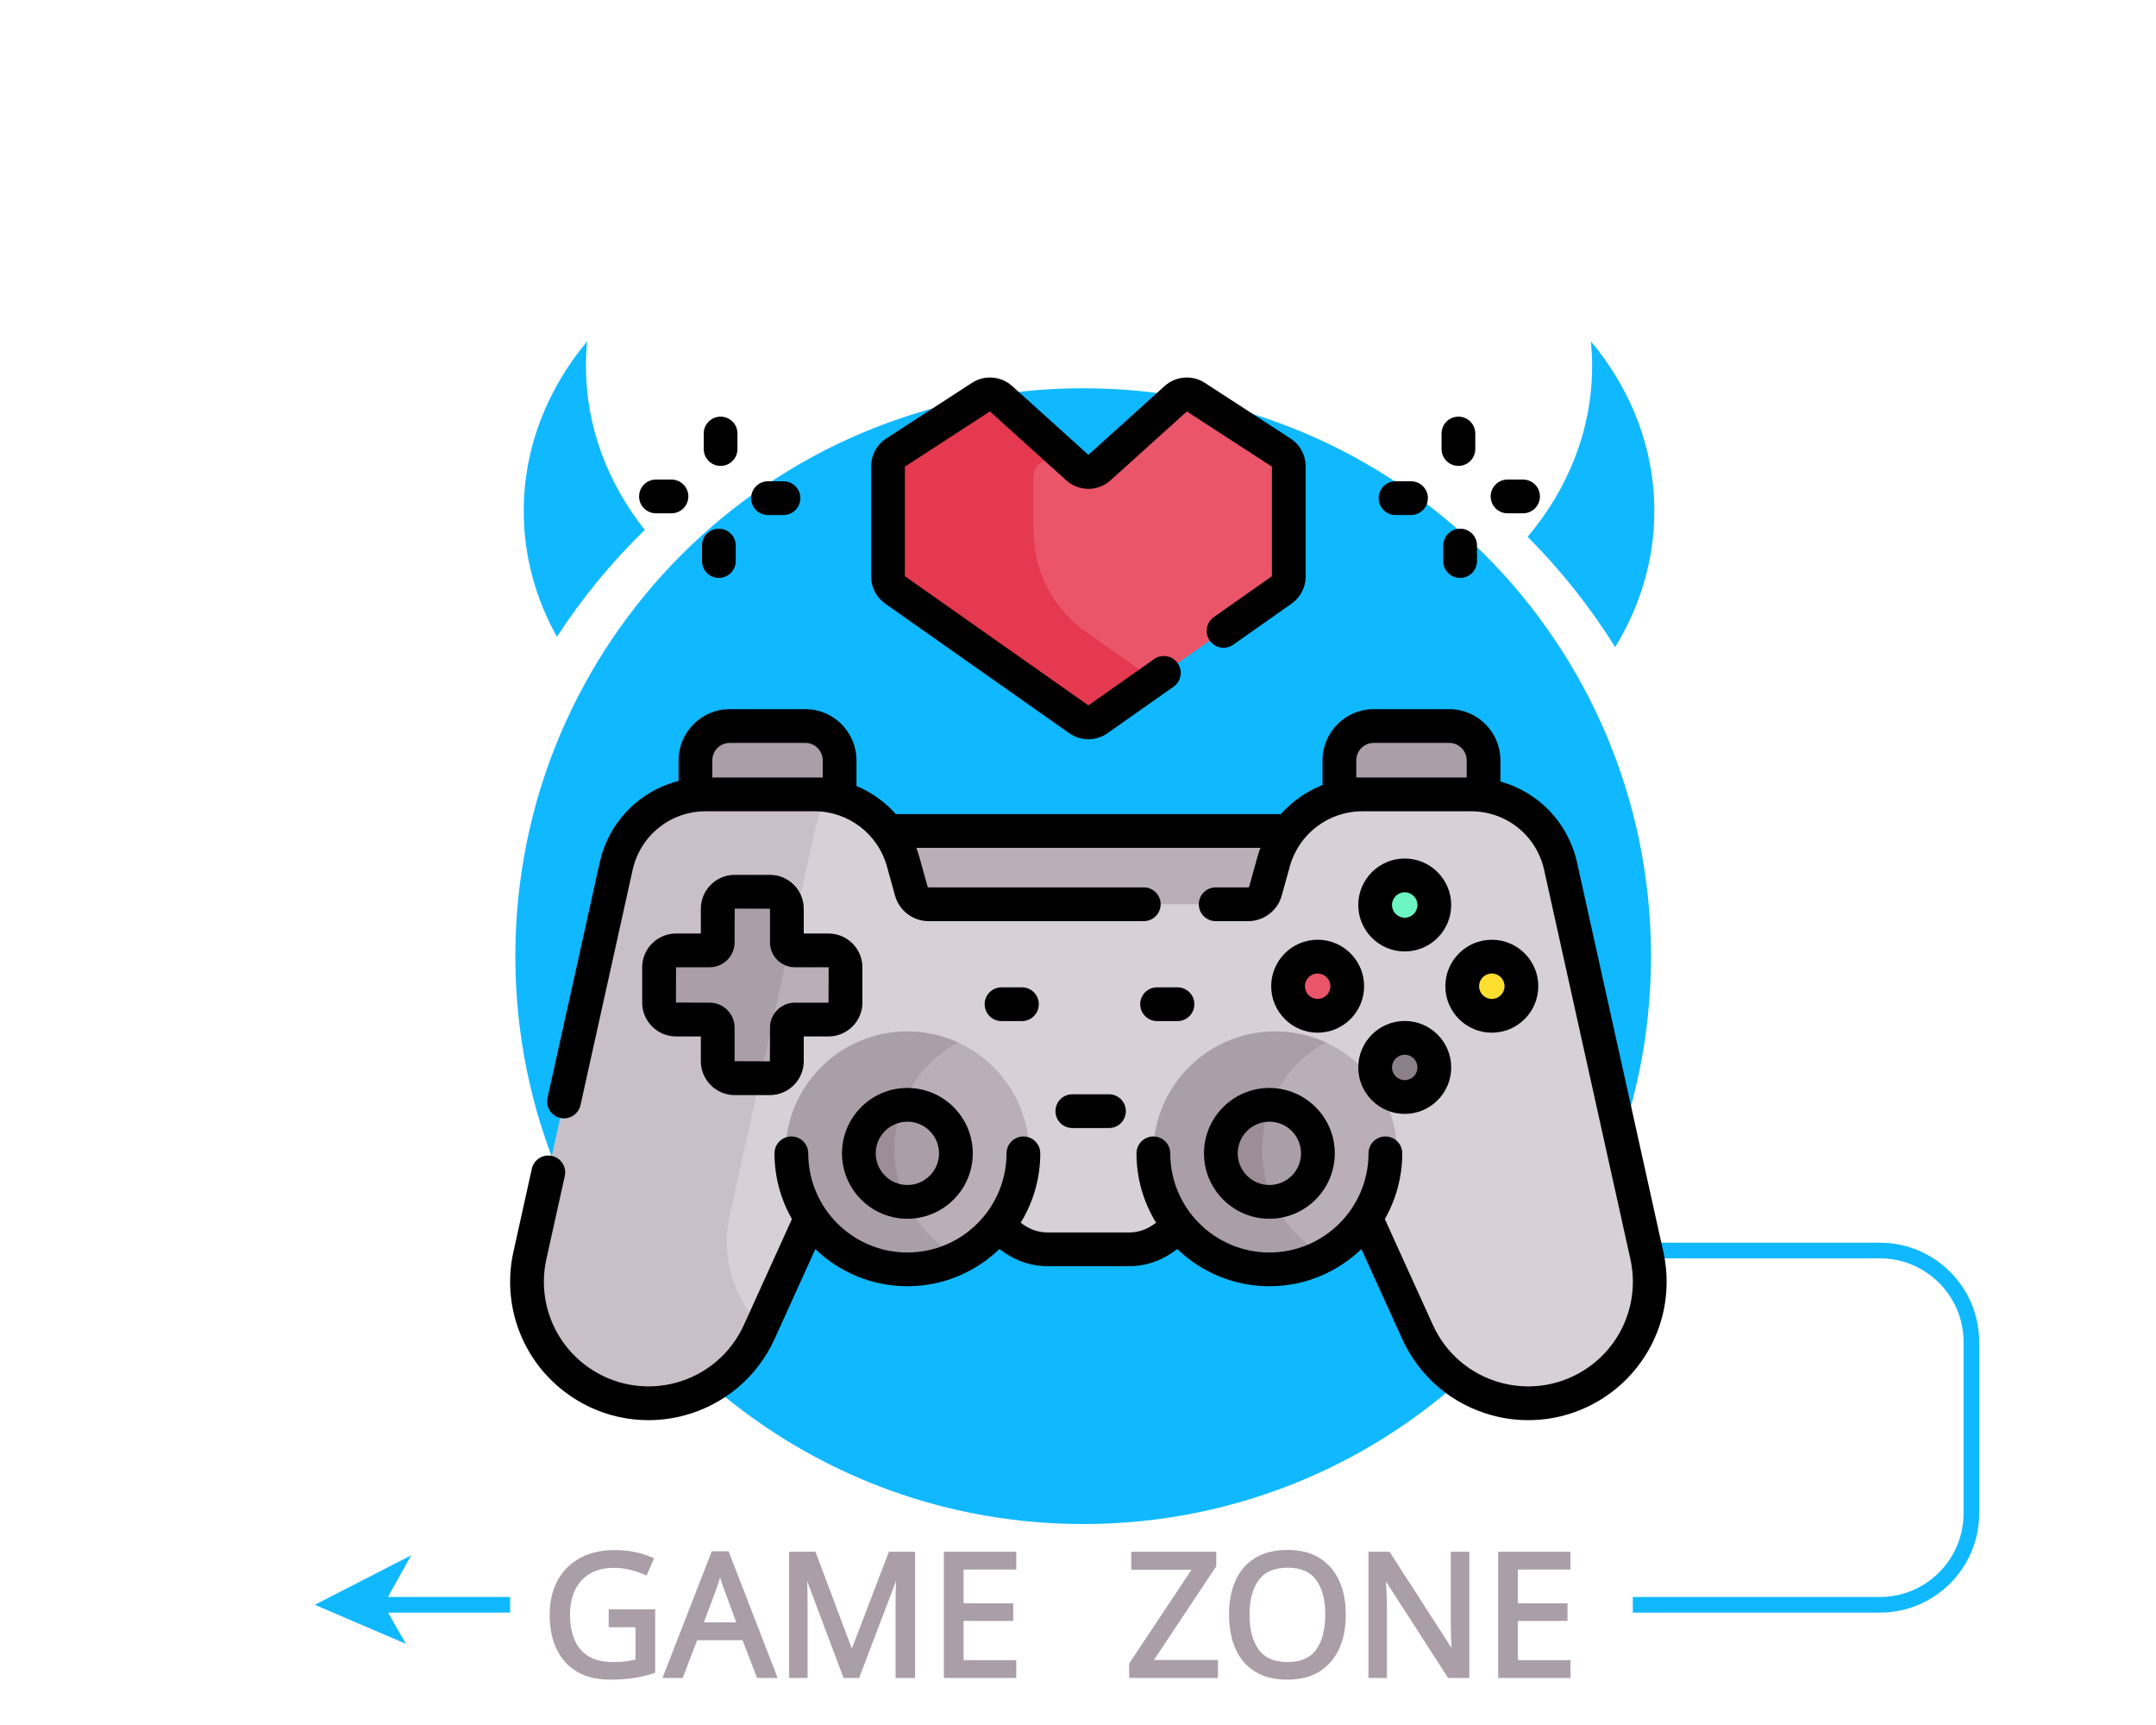
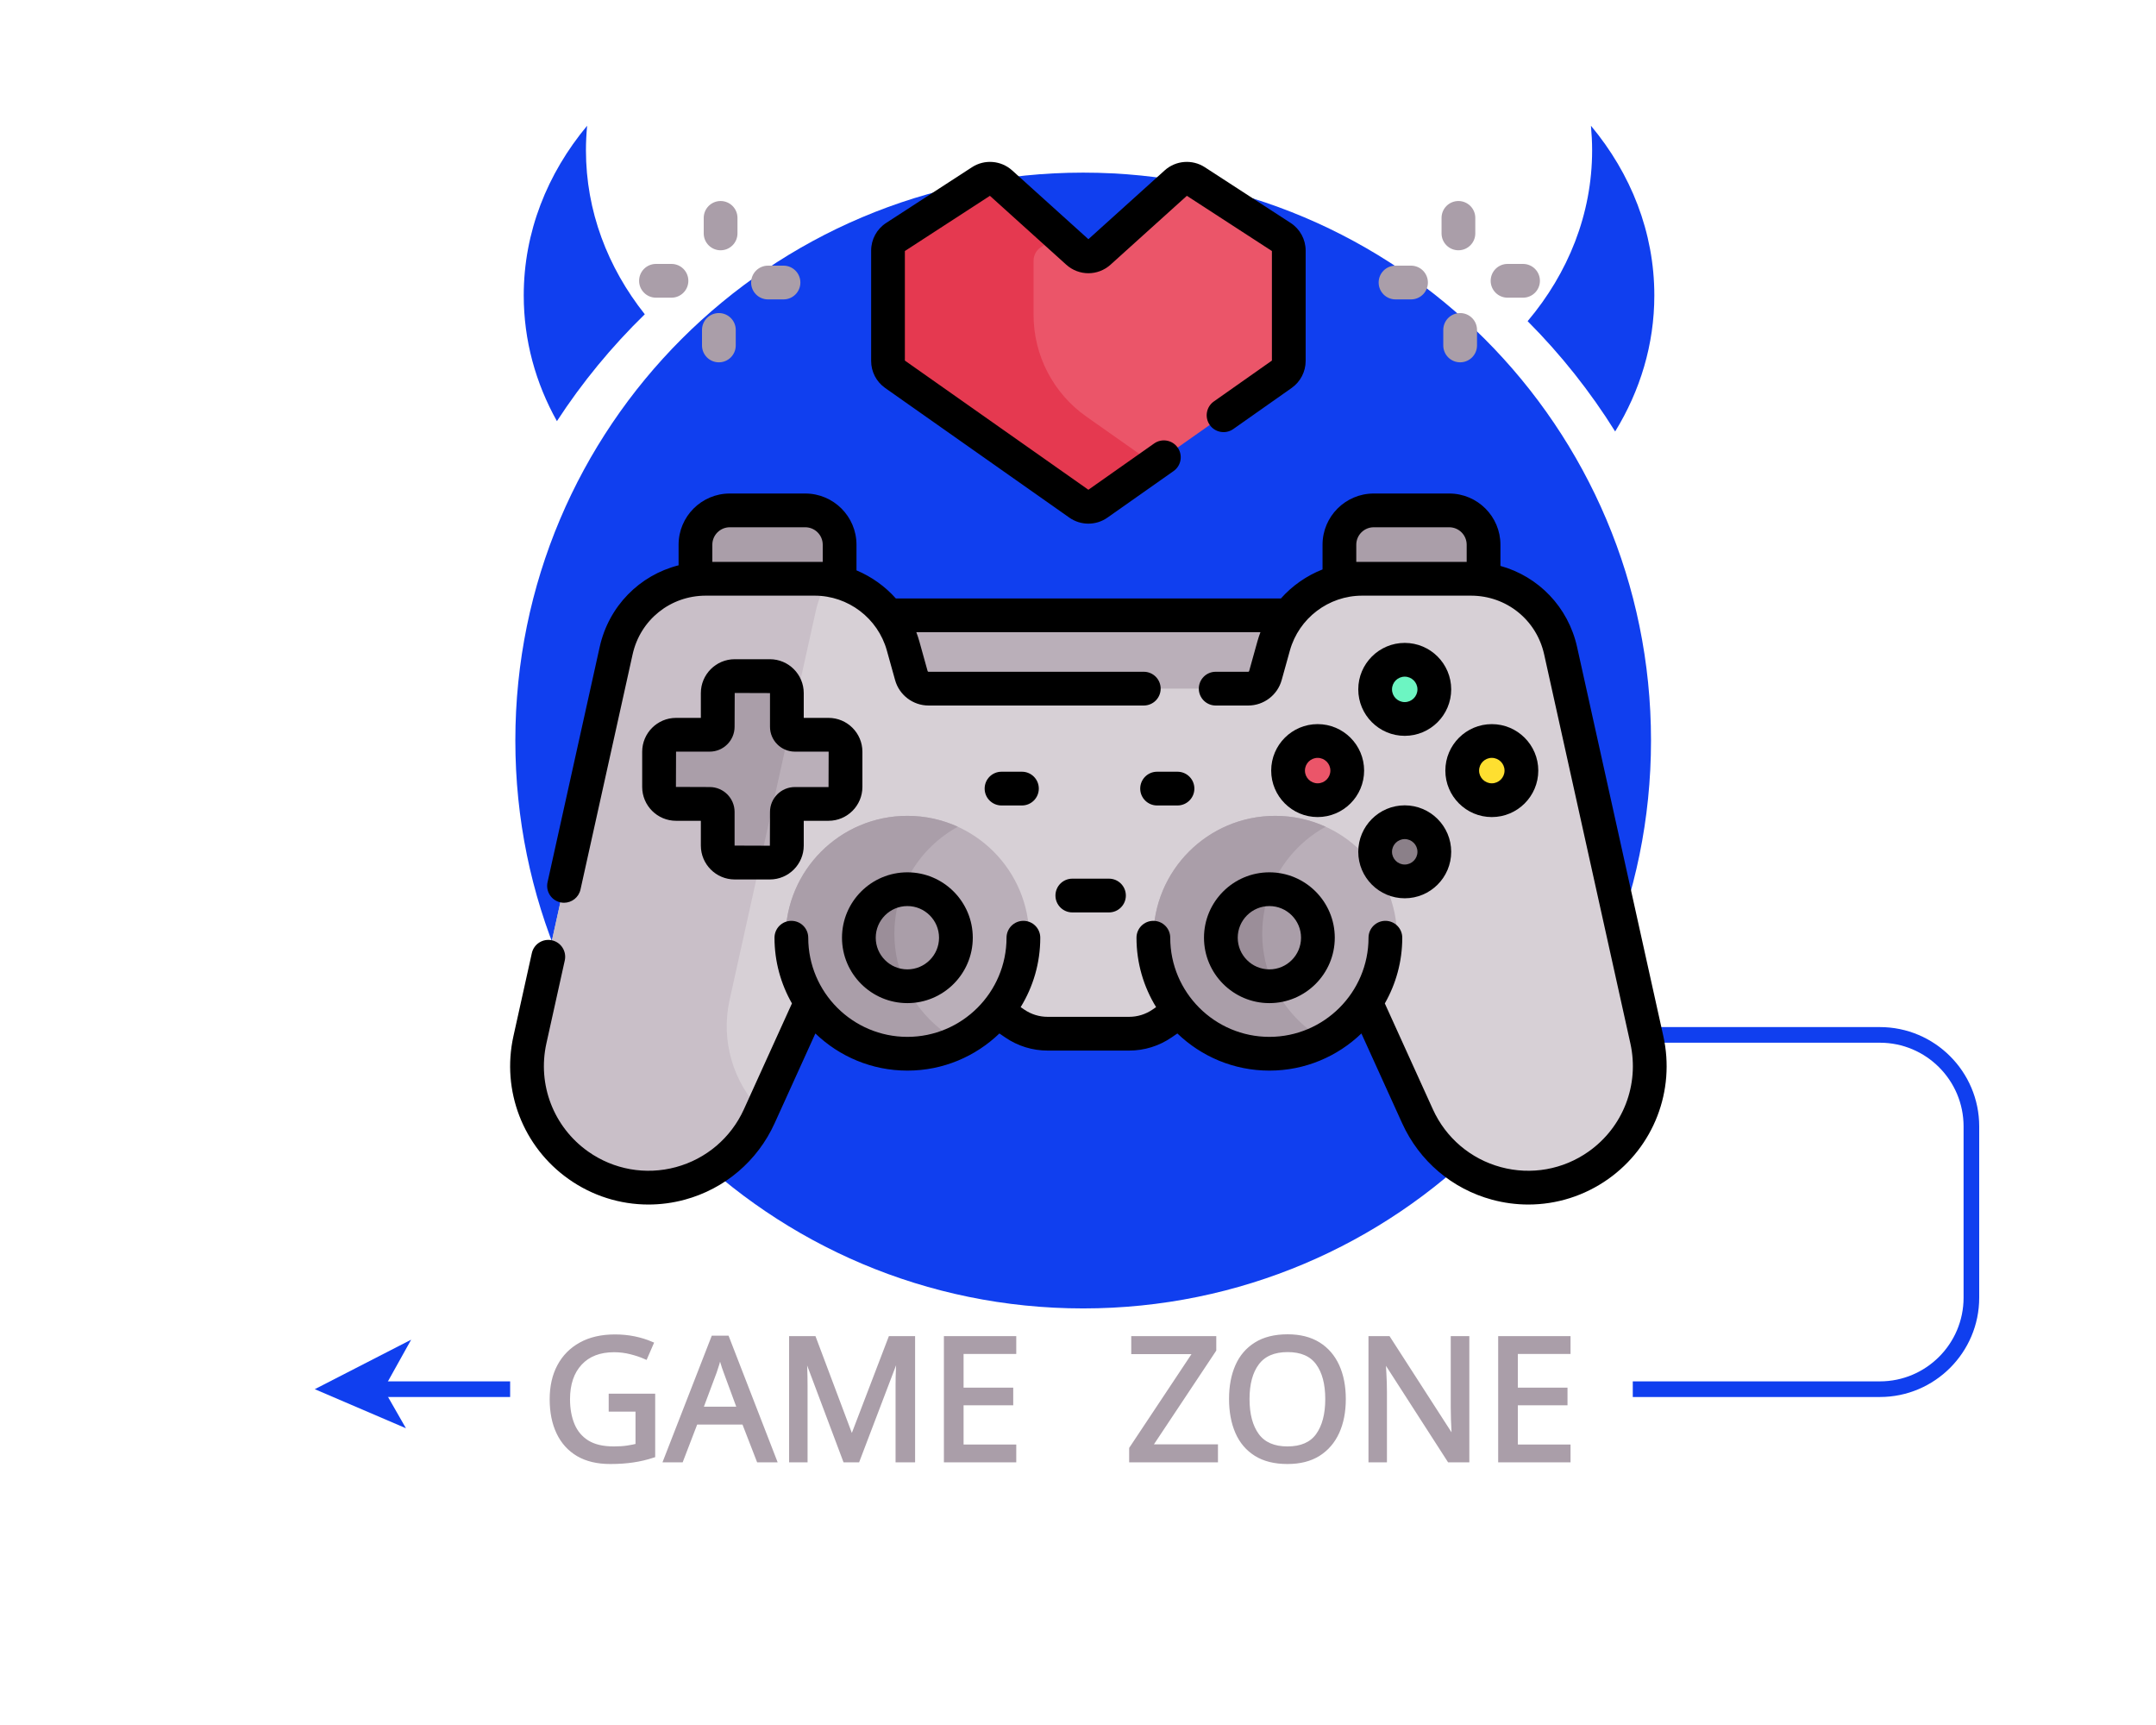
- <svg xmlns="http://www.w3.org/2000/svg" version="1.1" x="0px" y="0px" viewBox="0 0 500 400" style="enable-background:new 0 0 500 400;" xml:space="preserve">
+ <svg xmlns="http://www.w3.org/2000/svg" version="1.1" x="0px" y="-100px" viewBox="0 50 500 400" style="enable-background:new 0 50 500 400;" xml:space="preserve">
  <g id="OBJECTS">
    <g>
      <g>
-         <path style="fill:#10B9FF;" d="M435.972,373.942h-57.313v-3.625h57.313c10.699,0,19.403-8.705,19.403-19.403v-39.722     c0-10.699-8.705-19.403-19.403-19.403h-92.349v-3.624h92.349c12.697,0,23.028,10.33,23.028,23.028v39.722     C459,363.611,448.669,373.942,435.972,373.942z" />
+         <path style="fill:#103fef;" d="M435.972,373.942h-57.313v-3.625h57.313c10.699,0,19.403-8.705,19.403-19.403v-39.722     c0-10.699-8.705-19.403-19.403-19.403h-92.349v-3.624h92.349c12.697,0,23.028,10.33,23.028,23.028v39.722     C459,363.611,448.669,373.942,435.972,373.942z" />
      </g>
      <g>
        <g>
-           <rect x="81.457" y="370.317" style="fill:#10B9FF;" width="36.848" height="3.625" />
+           <rect x="81.457" y="370.317" style="fill:#103fef;" width="36.848" height="3.625" />
        </g>
-         <polygon style="fill:#10B9FF;" points="73,372.129 95.351,360.652 88.958,372.129 94.142,381.19    " />
+         <polygon style="fill:#103fef;" points="73,372.129 95.351,360.652 88.958,372.129 94.142,381.19    " />
      </g>
-       <path style="fill:#10B9FF;" d="M135.887,84.848c0,14.088,5.029,27.162,13.646,38.026c-7.668,7.473-14.516,15.777-20.378,24.784    c-4.939-8.837-7.694-18.714-7.694-29.15c0-14.673,5.445-28.24,14.699-39.352C135.991,81.027,135.887,82.925,135.887,84.848z" />
-       <path style="fill:#10B9FF;" d="M383.657,118.508c0,11.385-3.288,22.106-9.084,31.542c-5.796-9.279-12.606-17.857-20.3-25.576    c9.409-11.151,14.958-24.835,14.958-39.625c0-1.923-0.104-3.821-0.273-5.692C378.225,90.268,383.657,103.836,383.657,118.508z" />
-       <circle style="fill:#10B9FF;" cx="251.2" cy="221.716" r="131.687" />
+       <path style="fill:#103fef;" d="M135.887,84.848c0,14.088,5.029,27.162,13.646,38.026c-7.668,7.473-14.516,15.777-20.378,24.784    c-4.939-8.837-7.694-18.714-7.694-29.15c0-14.673,5.445-28.24,14.699-39.352C135.991,81.027,135.887,82.925,135.887,84.848z" />
+       <path style="fill:#103fef;" d="M383.657,118.508c0,11.385-3.288,22.106-9.084,31.542c-5.796-9.279-12.606-17.857-20.3-25.576    c9.409-11.151,14.958-24.835,14.958-39.625c0-1.923-0.104-3.821-0.273-5.692C378.225,90.268,383.657,103.836,383.657,118.508z" />
+       <circle style="fill:#103fef;" cx="251.2" cy="221.716" r="131.687" />
      <g>
        <path style="fill:#BAAFB9;" d="M175.468,192.691h151.871v47.967H175.468L175.468,192.691z" />
        <path style="fill:#AA9EA9;" d="M318.584,168.352h17.509c4.396,0,7.96,3.564,7.96,7.96v15.725h-33.43v-15.725     C310.624,171.916,314.188,168.352,318.584,168.352z" />
        <path style="fill:#AA9EA9;" d="M186.754,168.352h-17.509c-4.396,0-7.96,3.564-7.96,7.96v16.247h33.43v-16.247     C194.715,171.916,191.151,168.352,186.754,168.352z" />
        <g>
          <path style="fill:#D7D0D6;" d="M381.923,291.106l-19.993-90.211c-2.165-9.746-10.806-16.686-20.792-16.686h-25.253      c-9.559,0-17.948,6.376-20.51,15.59l-1.915,6.866c-0.496,1.784-2.124,3.021-3.976,3.021h-74.151      c-1.852,0-3.48-1.236-3.976-3.021l-1.915-6.866c-2.562-9.214-10.952-15.59-20.51-15.59h-25.253      c-9.986,0-18.627,6.939-20.792,16.686l-19.994,90.211c-2.457,11.082,1.972,22.55,11.233,29.109      c4.983,3.527,10.649,5.186,16.232,5.186c10.607,0,20.928-5.984,25.717-16.545l11.541-25.43h42.572l1.03,1.099l4.105,2.812      c2.249,1.54,4.91,2.365,7.636,2.365h18.895c2.726,0,5.387-0.824,7.636-2.365l4.105-2.812l0.99-1.099h42.614l11.541,25.43      c7.315,16.117,27.502,21.585,41.949,11.359c7.56-5.353,11.901-13.983,11.901-23.004      C382.591,295.186,382.372,293.141,381.923,291.106L381.923,291.106z" />
          <g>
            <path style="fill:#C9BFC8;" d="M169.202,281.859l19.994-90.211c0.583-2.623,1.638-5.04,3.058-7.175       c-1.086-0.171-2.196-0.263-3.321-0.263h-25.253c-9.986,0-18.627,6.939-20.792,16.686l-19.994,90.211       c-2.457,11.082,1.972,22.55,11.233,29.109c4.983,3.527,10.649,5.186,16.232,5.186c10.607,0,20.928-5.984,25.717-16.545       l0.525-1.158C170.002,300.974,167.113,291.277,169.202,281.859L169.202,281.859z" />
          </g>
          <circle style="fill:#BAAFB9;" cx="210.433" cy="267.443" r="28.26" />
          <circle style="fill:#BAAFB9;" cx="295.739" cy="267.443" r="28.26" />
          <g>
            <path style="fill:#AA9EA9;" d="M207.415,266.517c0-10.696,5.956-20.007,14.72-24.806c-3.564-1.622-7.532-2.529-11.703-2.529       c-15.608,0-28.26,12.652-28.26,28.26s12.652,28.26,28.26,28.26c4.911,0,9.534-1.255,13.558-3.459       C214.218,287.797,207.415,277.954,207.415,266.517L207.415,266.517z" />
            <path style="fill:#AA9EA9;" d="M292.722,266.517c0-10.696,5.954-20.008,14.718-24.807c-3.564-1.622-7.53-2.528-11.701-2.528       c-15.608,0-28.26,12.652-28.26,28.26s12.652,28.26,28.26,28.26c4.911,0,9.536-1.256,13.559-3.459       C299.527,287.796,292.722,277.954,292.722,266.517L292.722,266.517z" />
            <ellipse transform="matrix(0.9997 -0.0237 0.0237 0.9997 -6.2732 5.0573)" style="fill:#AA9EA9;" cx="210.433" cy="267.443" rx="11.253" ry="11.253" />
          </g>
          <path style="fill:#9B8E99;" d="M207.415,266.517c0-3.625,0.684-7.089,1.928-10.272c-5.695,0.55-10.163,5.36-10.163,11.197      c0,6.114,4.905,11.096,10.986,11.239C208.404,274.998,207.415,270.874,207.415,266.517L207.415,266.517z" />
          <circle style="fill:#AA9EA9;" cx="294.384" cy="267.443" r="11.253" />
          <path style="fill:#9B8E99;" d="M292.722,266.517c0-3.64,0.69-7.118,1.943-10.313c-0.094-0.003-0.186-0.014-0.281-0.014      c-6.205,0-11.253,5.048-11.253,11.253c0,6.205,5.048,11.253,11.253,11.253c0.361,0,0.716-0.021,1.068-0.054      C293.703,274.968,292.722,270.858,292.722,266.517L292.722,266.517z" />
          <path style="fill:#EB5569;" d="M250.249,166.833l-42.721-30.068c-0.998-0.702-1.592-1.846-1.592-3.067v-25.579      c0-1.27,0.643-2.454,1.708-3.146l19.901-12.919c1.425-0.925,3.293-0.777,4.554,0.361l17.796,16.056      c1.428,1.288,3.597,1.288,5.025,0l17.796-16.056c1.261-1.138,3.129-1.286,4.554-0.361l19.901,12.919      c1.065,0.692,1.708,1.875,1.708,3.146v25.579c0,1.22-0.594,2.365-1.592,3.067l-42.721,30.068      C253.272,167.745,251.544,167.745,250.249,166.833L250.249,166.833z" />
          <g>
            <path style="fill:#E53950;" d="M251.936,146.602c-7.676-5.402-12.242-14.201-12.242-23.586V110.46       c0-1.27,0.643-2.454,1.708-3.146l4.194-2.723l-13.497-12.176c-1.261-1.138-3.13-1.286-4.554-0.361l-19.901,12.919       c-1.065,0.692-1.708,1.875-1.708,3.146v25.579c0,1.22,0.594,2.365,1.592,3.067l42.721,30.068c1.295,0.911,3.022,0.911,4.317,0       l13.057-9.19L251.936,146.602z" />
          </g>
          <path style="fill:#6CF5C2;" d="M325.773,202.992c3.79,0,6.863,3.073,6.863,6.863s-3.073,6.863-6.863,6.863      c-3.79,0-6.863-3.073-6.863-6.863S321.983,202.992,325.773,202.992z" />
          <path style="fill:#8B8089;" d="M325.773,240.659c3.79,0,6.863,3.073,6.863,6.863c0,3.79-3.073,6.863-6.863,6.863      c-3.79,0-6.863-3.073-6.863-6.863C318.91,243.732,321.983,240.659,325.773,240.659z" />
          <circle style="fill:#FEDF30;" cx="345.968" cy="228.688" r="6.863" />
          <path style="fill:#EB5569;" d="M305.579,221.825c3.79,0,6.863,3.073,6.863,6.863c0,3.79-3.073,6.863-6.863,6.863      s-6.863-3.073-6.863-6.863C298.716,224.898,301.788,221.825,305.579,221.825z" />
          <path style="fill:#BAAFB9;" d="M192.147,220.379h-7.806c-1.025,0-1.857-0.831-1.857-1.857v-7.806      c0-2.177-1.765-3.941-3.941-3.941h-8.155c-2.176,0-3.941,1.764-3.941,3.941v7.806c0,1.025-0.831,1.857-1.857,1.857h-7.807      c-2.176,0-3.941,1.765-3.941,3.941v8.155c0,2.177,1.765,3.941,3.941,3.941h7.806c1.025,0,1.857,0.831,1.857,1.857v7.806      c0,2.177,1.765,3.941,3.941,3.941h8.155c2.176,0,3.941-1.765,3.941-3.941v-7.806c0-1.025,0.831-1.857,1.857-1.857h7.806      c2.176,0,3.941-1.764,3.941-3.941v-8.155C196.087,222.143,194.323,220.379,192.147,220.379z" />
          <path style="fill:#AA9EA9;" d="M182.484,218.522v-7.806c0-2.177-1.765-3.941-3.941-3.941h-8.155      c-2.177,0-3.941,1.765-3.941,3.941v7.806c0,1.025-0.831,1.857-1.857,1.857h-7.806c-2.177,0-3.941,1.765-3.941,3.941v8.155      c0,2.177,1.765,3.941,3.941,3.941h7.806c1.025,0,1.857,0.831,1.857,1.857v7.806c0,2.177,1.765,3.941,3.941,3.941h5.871      l6.707-30.261C182.669,219.43,182.484,218.999,182.484,218.522L182.484,218.522z" />
        </g>
        <g>
          <path d="M385.745,290.261l-19.997-90.211c-2.067-9.323-8.982-16.388-17.781-18.825v-4.913c0-6.547-5.326-11.874-11.874-11.874      h-17.509c-6.547,0-11.874,5.326-11.874,11.874v5.729c-3.706,1.458-7.018,3.774-9.657,6.736h-89.29      c-2.515-2.822-5.641-5.055-9.135-6.521v-5.944c0-6.547-5.327-11.874-11.874-11.874h-17.509c-6.547,0-11.873,5.326-11.873,11.874      v4.772c-9.047,2.298-16.195,9.458-18.303,18.965l-12.086,54.524c-0.467,2.11,0.864,4.2,2.973,4.667      c0.285,0.063,0.57,0.093,0.85,0.093c1.795,0,3.412-1.242,3.817-3.067l12.086-54.524c1.778-8.019,8.755-13.619,16.969-13.619      h25.25c7.775,0,14.661,5.232,16.745,12.722l1.911,6.866c0.965,3.467,4.152,5.887,7.749,5.887h49.924      c2.161,0,3.913-1.752,3.913-3.913s-1.752-3.913-3.913-3.913h-49.924c-0.097,0-0.183-0.065-0.209-0.159l-1.911-6.866      c-0.203-0.73-0.44-1.445-0.705-2.144h79.798c-0.264,0.7-0.501,1.413-0.705,2.144l-1.911,6.866      c-0.026,0.094-0.112,0.159-0.209,0.159h-7.549c-2.161,0-3.913,1.752-3.913,3.913s1.752,3.913,3.913,3.913h7.549      c3.598,0,6.784-2.421,7.749-5.887l1.911-6.866c2.084-7.49,8.969-12.722,16.745-12.722h25.25c8.213,0,15.191,5.6,16.969,13.619      l19.997,90.211c2.12,9.565-1.677,19.404-9.673,25.064c-5.93,4.198-13.352,5.517-20.366,3.618      c-7.013-1.898-12.757-6.781-15.76-13.397l-11.148-24.562c2.57-4.497,4.046-9.696,4.046-15.236c0-2.161-1.752-3.913-3.913-3.913      c-2.161,0-3.913,1.752-3.913,3.913c0,12.678-10.315,22.992-22.992,22.992c-12.678,0-22.992-10.315-22.992-22.992      c0-2.161-1.752-3.913-3.913-3.913s-3.913,1.752-3.913,3.913c0,5.895,1.666,11.407,4.549,16.094l-0.835,0.572      c-1.604,1.099-3.48,1.68-5.424,1.68H242.96c-1.945,0-3.82-0.581-5.424-1.68l-0.834-0.571c2.883-4.688,4.549-10.199,4.549-16.095      c0-2.161-1.752-3.913-3.913-3.913s-3.913,1.752-3.913,3.913c0,12.678-10.314,22.992-22.992,22.992      c-12.678,0-22.992-10.315-22.992-22.992c0-2.161-1.752-3.913-3.913-3.913s-3.913,1.752-3.913,3.913      c0,5.54,1.477,10.738,4.046,15.236l-11.148,24.562c-3.003,6.616-8.747,11.499-15.76,13.397      c-7.012,1.899-14.435,0.58-20.366-3.618c-7.997-5.66-11.794-15.499-9.674-25.064l4.266-19.245      c0.467-2.11-0.863-4.199-2.973-4.667c-2.109-0.468-4.199,0.863-4.667,2.973l-4.266,19.246      c-2.804,12.649,2.217,25.66,12.793,33.145c5.491,3.887,11.95,5.907,18.513,5.907c2.81,0,5.639-0.37,8.419-1.123      c9.274-2.511,16.87-8.968,20.842-17.717l9.454-20.829c5.542,5.329,13.062,8.615,21.34,8.615c8.277,0,15.797-3.286,21.339-8.615      l1.341,0.919c2.913,1.995,6.317,3.05,9.848,3.05h18.895c3.53,0,6.935-1.054,9.847-3.05l1.342-0.919      c5.543,5.329,13.062,8.615,21.34,8.615c8.278,0,15.797-3.286,21.34-8.615l9.454,20.829c3.971,8.749,11.568,15.206,20.842,17.717      c2.78,0.752,5.608,1.123,8.418,1.123c6.563,0,13.023-2.021,18.513-5.907C383.527,315.921,388.548,302.911,385.745,290.261      L385.745,290.261z M165.198,180.298v-3.986c0-2.231,1.815-4.047,4.047-4.047h17.509c2.232,0,4.047,1.815,4.047,4.047v3.986      h-1.872H165.198z M315.887,180.298h-1.351v-3.986c0-2.231,1.816-4.047,4.047-4.047h17.509c2.232,0,4.047,1.815,4.047,4.047      v3.986H315.887z" />
          <path d="M195.267,267.443c0,8.362,6.804,15.166,15.166,15.166c8.362,0,15.166-6.804,15.166-15.166s-6.804-15.166-15.166-15.166      C202.07,252.277,195.267,259.081,195.267,267.443z M210.433,260.103c4.047,0,7.339,3.293,7.339,7.34s-3.293,7.34-7.339,7.34      c-4.047,0-7.34-3.293-7.34-7.34S206.385,260.103,210.433,260.103z" />
          <path d="M279.218,267.443c0,8.362,6.804,15.166,15.166,15.166c8.362,0,15.166-6.804,15.166-15.166s-6.804-15.166-15.166-15.166      C286.022,252.277,279.218,259.081,279.218,267.443z M301.724,267.443c0,4.047-3.293,7.34-7.34,7.34s-7.34-3.293-7.34-7.34      s3.293-7.34,7.34-7.34S301.724,263.396,301.724,267.443z" />
          <path d="M257.185,261.574c2.161,0,3.913-1.752,3.913-3.913s-1.752-3.913-3.913-3.913h-8.502c-2.161,0-3.913,1.752-3.913,3.913      s1.752,3.913,3.913,3.913H257.185z" />
          <path d="M236.997,236.775c2.161,0,3.913-1.752,3.913-3.913s-1.752-3.913-3.913-3.913h-4.734c-2.161,0-3.913,1.752-3.913,3.913      s1.752,3.913,3.913,3.913H236.997z" />
          <path d="M268.341,236.775h4.734c2.161,0,3.913-1.752,3.913-3.913s-1.752-3.913-3.913-3.913h-4.734      c-2.161,0-3.913,1.752-3.913,3.913S266.18,236.775,268.341,236.775z" />
          <path d="M205.276,139.965l42.721,30.068c1.32,0.928,2.865,1.393,4.411,1.393c1.546,0,3.092-0.464,4.411-1.393l15.347-10.801      c1.767-1.244,2.191-3.685,0.947-5.452c-1.244-1.767-3.685-2.191-5.452-0.948l-15.253,10.736l-42.558-29.953v-25.407      l19.722-12.803l17.704,15.972c2.926,2.64,7.341,2.64,10.267,0l17.704-15.972l19.722,12.802v25.407l-13.463,9.476      c-1.768,1.244-2.192,3.685-0.948,5.452c1.243,1.767,3.685,2.191,5.452,0.948l13.533-9.524c2.036-1.434,3.253-3.776,3.253-6.267      v-25.579c0-2.606-1.304-5.009-3.49-6.428l-19.9-12.919c-2.907-1.888-6.734-1.584-9.307,0.737l-17.687,15.957l-17.687-15.957      c-2.573-2.322-6.4-2.625-9.306-0.738l-19.901,12.919c-2.186,1.419-3.49,3.822-3.49,6.428v25.579      C202.023,136.189,203.239,138.531,205.276,139.965L205.276,139.965z" />
-           <path d="M167.115,108.036c2.161,0,3.913-1.752,3.913-3.913v-3.597c0-2.161-1.752-3.913-3.913-3.913s-3.913,1.752-3.913,3.913      v3.597C163.201,106.284,164.953,108.036,167.115,108.036z" />
-           <path d="M178.107,119.427h3.597c2.161,0,3.913-1.752,3.913-3.913s-1.752-3.913-3.913-3.913h-3.597      c-2.161,0-3.913,1.752-3.913,3.913S175.946,119.427,178.107,119.427z" />
-           <path d="M166.715,134.017c2.161,0,3.913-1.752,3.913-3.913v-3.597c0-2.161-1.752-3.913-3.913-3.913      c-2.161,0-3.913,1.752-3.913,3.913v3.597C162.802,132.265,164.554,134.017,166.715,134.017z" />
-           <path d="M152.126,119.027h3.597c2.161,0,3.913-1.752,3.913-3.913c0-2.161-1.752-3.913-3.913-3.913h-3.597      c-2.161,0-3.913,1.752-3.913,3.913C148.212,117.275,149.965,119.027,152.126,119.027z" />
-           <path d="M338.224,108.036c2.161,0,3.913-1.752,3.913-3.913v-3.597c0-2.161-1.752-3.913-3.913-3.913s-3.913,1.752-3.913,3.913      v3.597C334.311,106.284,336.062,108.036,338.224,108.036z" />
-           <path d="M323.635,119.427h3.597c2.161,0,3.913-1.752,3.913-3.913s-1.752-3.913-3.913-3.913h-3.597      c-2.161,0-3.913,1.752-3.913,3.913S321.474,119.427,323.635,119.427z" />
-           <path d="M338.624,122.593c-2.161,0-3.913,1.752-3.913,3.913v3.597c0,2.161,1.752,3.913,3.913,3.913s3.913-1.752,3.913-3.913      v-3.597C342.537,124.345,340.785,122.593,338.624,122.593z" />
-           <path d="M349.615,119.027h3.598c2.161,0,3.913-1.752,3.913-3.913c0-2.161-1.752-3.913-3.913-3.913h-3.598      c-2.161,0-3.913,1.752-3.913,3.913C345.702,117.275,347.454,119.027,349.615,119.027z" />
+           <path fill="#AA9EA9" d="M167.115,108.036c2.161,0,3.913-1.752,3.913-3.913v-3.597c0-2.161-1.752-3.913-3.913-3.913s-3.913,1.752-3.913,3.913      v3.597C163.201,106.284,164.953,108.036,167.115,108.036z" />
+           <path fill="#AA9EA9" d="M178.107,119.427h3.597c2.161,0,3.913-1.752,3.913-3.913s-1.752-3.913-3.913-3.913h-3.597      c-2.161,0-3.913,1.752-3.913,3.913S175.946,119.427,178.107,119.427z" />
+           <path fill="#AA9EA9" d="M166.715,134.017c2.161,0,3.913-1.752,3.913-3.913v-3.597c0-2.161-1.752-3.913-3.913-3.913      c-2.161,0-3.913,1.752-3.913,3.913v3.597C162.802,132.265,164.554,134.017,166.715,134.017z" />
+           <path fill="#AA9EA9" d="M152.126,119.027h3.597c2.161,0,3.913-1.752,3.913-3.913c0-2.161-1.752-3.913-3.913-3.913h-3.597      c-2.161,0-3.913,1.752-3.913,3.913C148.212,117.275,149.965,119.027,152.126,119.027z" />
+           <path fill="#AA9EA9" d="M338.224,108.036c2.161,0,3.913-1.752,3.913-3.913v-3.597c0-2.161-1.752-3.913-3.913-3.913s-3.913,1.752-3.913,3.913      v3.597C334.311,106.284,336.062,108.036,338.224,108.036z" />
+           <path fill="#AA9EA9" d="M323.635,119.427h3.597c2.161,0,3.913-1.752,3.913-3.913s-1.752-3.913-3.913-3.913h-3.597      c-2.161,0-3.913,1.752-3.913,3.913S321.474,119.427,323.635,119.427z" />
+           <path fill="#AA9EA9" d="M338.624,122.593c-2.161,0-3.913,1.752-3.913,3.913v3.597c0,2.161,1.752,3.913,3.913,3.913s3.913-1.752,3.913-3.913      v-3.597C342.537,124.345,340.785,122.593,338.624,122.593z" />
+           <path fill="#AA9EA9" d="M349.615,119.027h3.598c2.161,0,3.913-1.752,3.913-3.913c0-2.161-1.752-3.913-3.913-3.913h-3.598      c-2.161,0-3.913,1.752-3.913,3.913C345.702,117.275,347.454,119.027,349.615,119.027z" />
          <path d="M325.773,199.078c-5.942,0-10.776,4.835-10.776,10.776c0,5.942,4.835,10.776,10.776,10.776      c5.942,0,10.776-4.835,10.776-10.776C336.55,203.912,331.715,199.078,325.773,199.078z M325.773,212.805      c-1.627,0-2.95-1.324-2.95-2.95s1.324-2.95,2.95-2.95c1.626,0,2.95,1.324,2.95,2.95S327.4,212.805,325.773,212.805z" />
          <path d="M325.773,236.746c-5.942,0-10.776,4.835-10.776,10.776c0,5.942,4.835,10.776,10.776,10.776      c5.942,0,10.776-4.835,10.776-10.776C336.55,241.58,331.715,236.746,325.773,236.746z M325.773,250.472      c-1.627,0-2.95-1.324-2.95-2.95c0-1.626,1.324-2.95,2.95-2.95c1.626,0,2.95,1.324,2.95,2.95      C328.723,249.148,327.4,250.472,325.773,250.472z" />
          <path d="M345.968,239.465c5.942,0,10.777-4.835,10.777-10.776c0-5.942-4.835-10.776-10.777-10.776      c-5.942,0-10.776,4.835-10.776,10.776C335.191,234.63,340.026,239.465,345.968,239.465z M345.968,225.738      c1.627,0,2.951,1.324,2.951,2.95c0,1.626-1.324,2.95-2.951,2.95s-2.95-1.324-2.95-2.95      C343.018,227.061,344.341,225.738,345.968,225.738z" />
          <path d="M305.579,217.911c-5.942,0-10.776,4.835-10.776,10.776c0,5.942,4.835,10.776,10.776,10.776      c5.942,0,10.776-4.835,10.776-10.776C316.355,222.746,311.521,217.911,305.579,217.911z M305.579,231.638      c-1.627,0-2.95-1.324-2.95-2.95c0-1.626,1.324-2.95,2.95-2.95c1.626,0,2.95,1.324,2.95,2.95      C308.529,230.315,307.205,231.638,305.579,231.638z" />
          <path d="M178.543,202.862h-8.155c-4.331,0-7.854,3.523-7.854,7.854v5.75h-5.75c-4.33,0-7.854,3.523-7.854,7.854v8.155      c0,4.331,3.523,7.854,7.854,7.854h5.75v5.75c0,4.331,3.523,7.854,7.854,7.854h8.155c4.331,0,7.854-3.523,7.854-7.854v-5.75h5.75      c4.331,0,7.854-3.523,7.854-7.854v-8.155c0-4.331-3.523-7.854-7.854-7.854h-5.75v-5.75      C186.397,206.385,182.874,202.862,178.543,202.862z M192.147,224.292l0.028,0.028l-0.028,8.183h-7.806      c-3.182,0-5.77,2.588-5.77,5.77l-0.028,7.834l-8.183-0.028v-7.806c0-3.182-2.588-5.77-5.77-5.77l-7.834-0.028l0.028-8.183h7.806      c3.182,0,5.77-2.589,5.77-5.77l0.028-7.834l8.183,0.028v7.806c0,3.182,2.588,5.77,5.77,5.77H192.147z" />
        </g>
      </g>
      <g>
        <text transform="matrix(1 0 0 1 125.5537 388.5898)" style="fill:#AA9EA9;stroke:#AA9EA9; font-family:'Bungee-Regular'; font-size:39.579px;">GAME</text>
        <text transform="matrix(1 0 0 1 260.8652 388.5898)" style="font-family:'Bungee-Regular';fill:#AA9EA9;stroke:#AA9EA9; font-size:39.579px;">ZONE</text>
      </g>
    </g>
  </g>
</svg>
